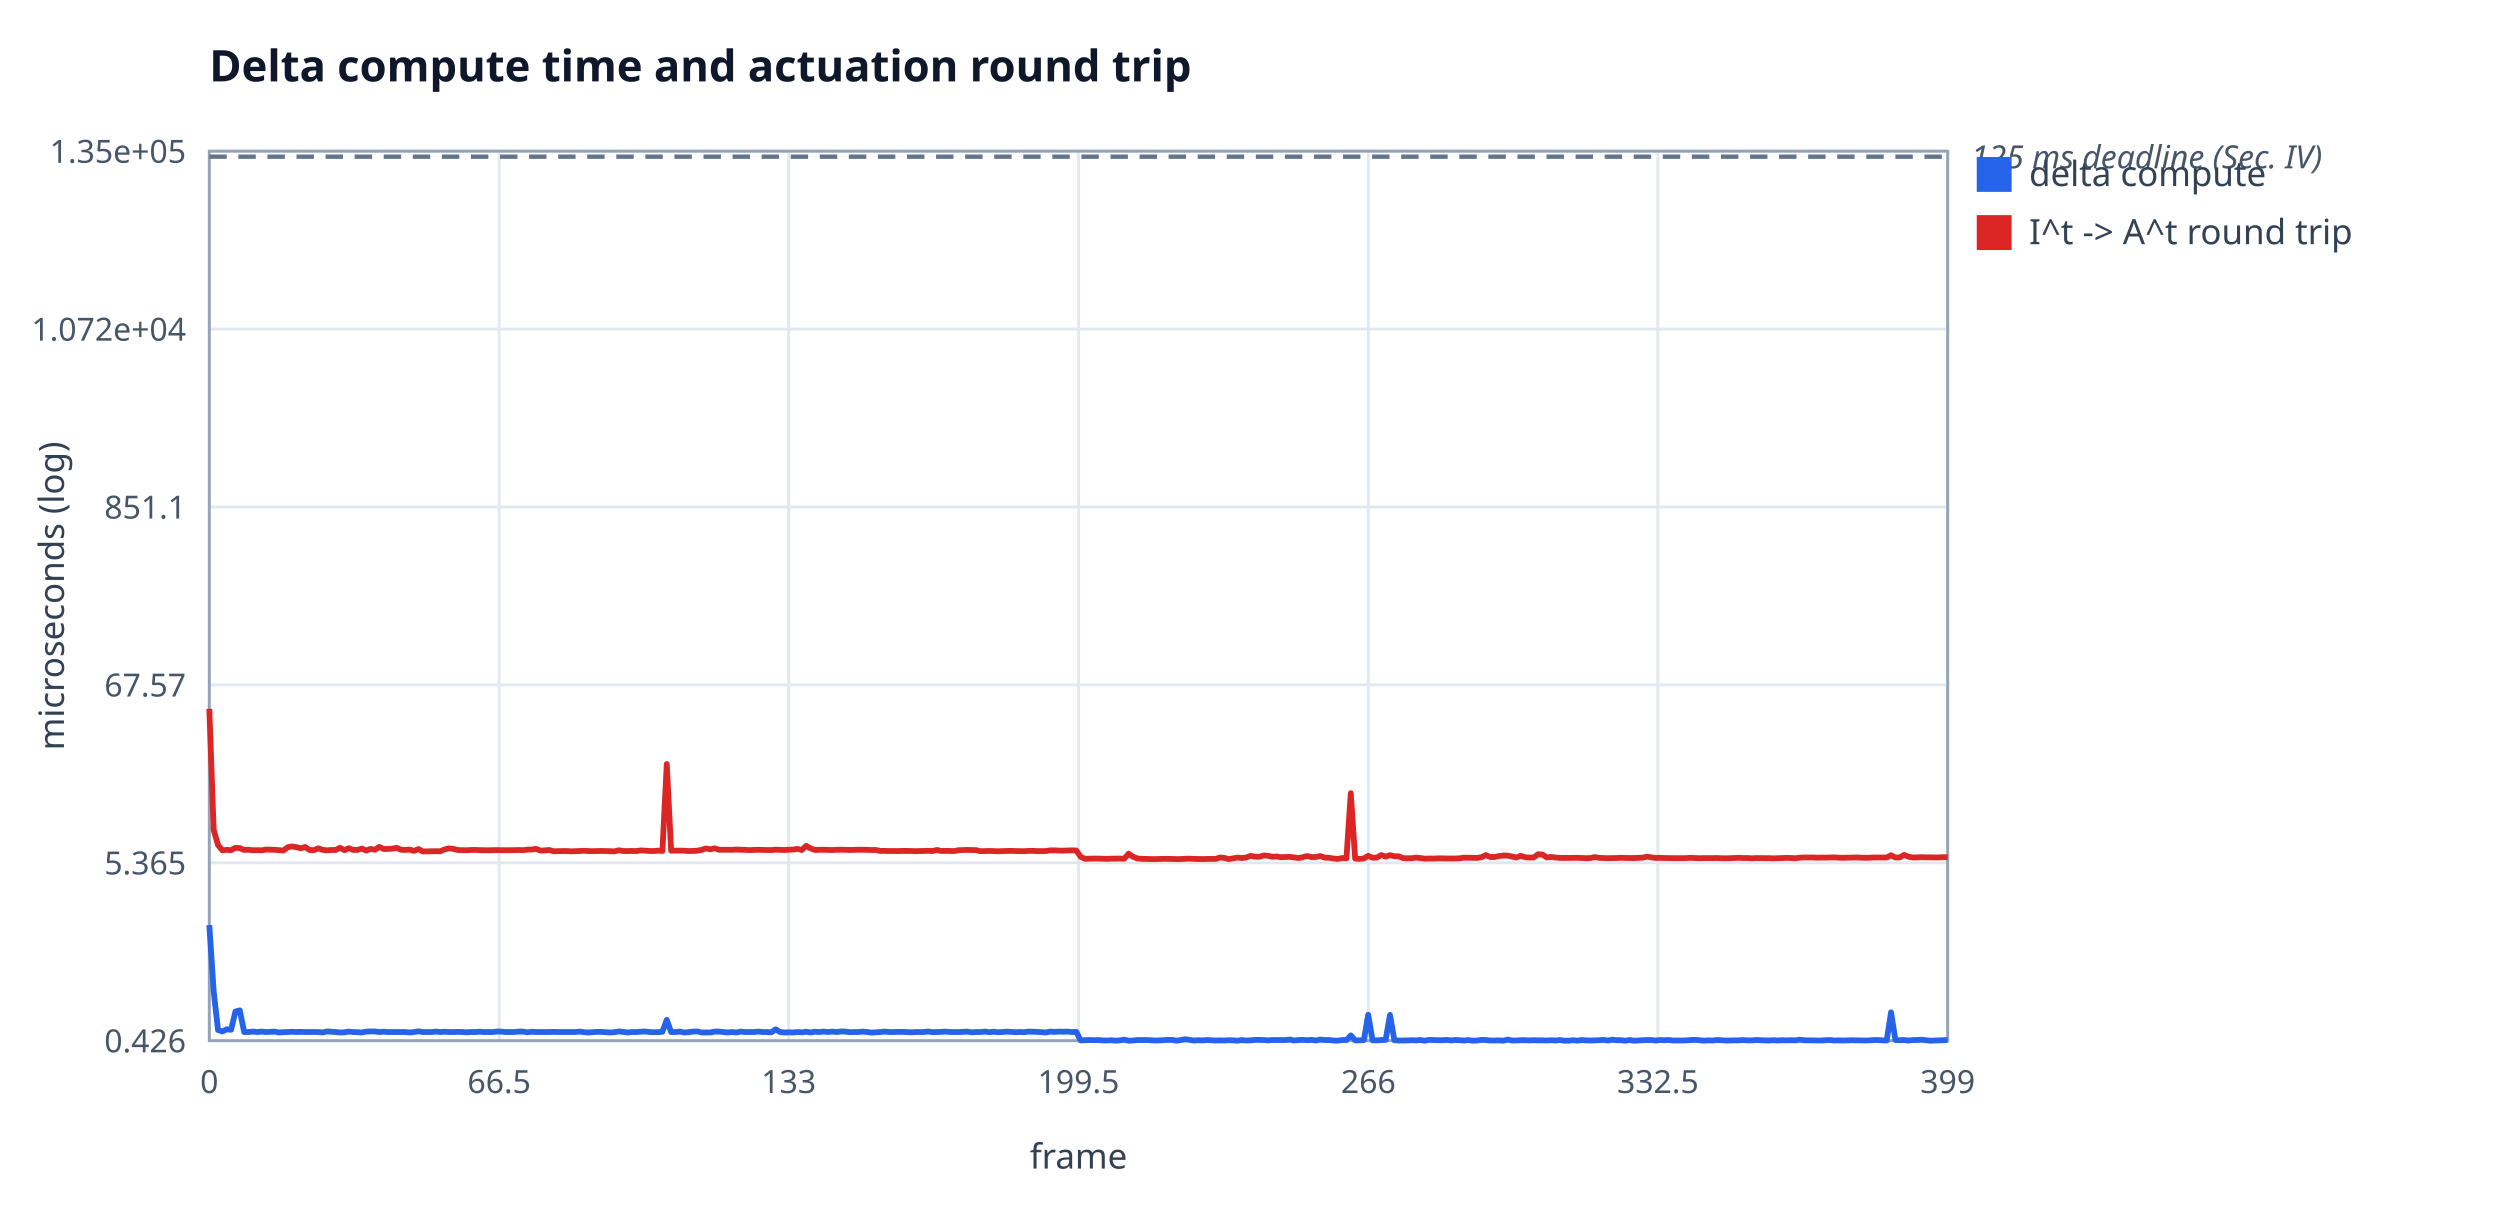
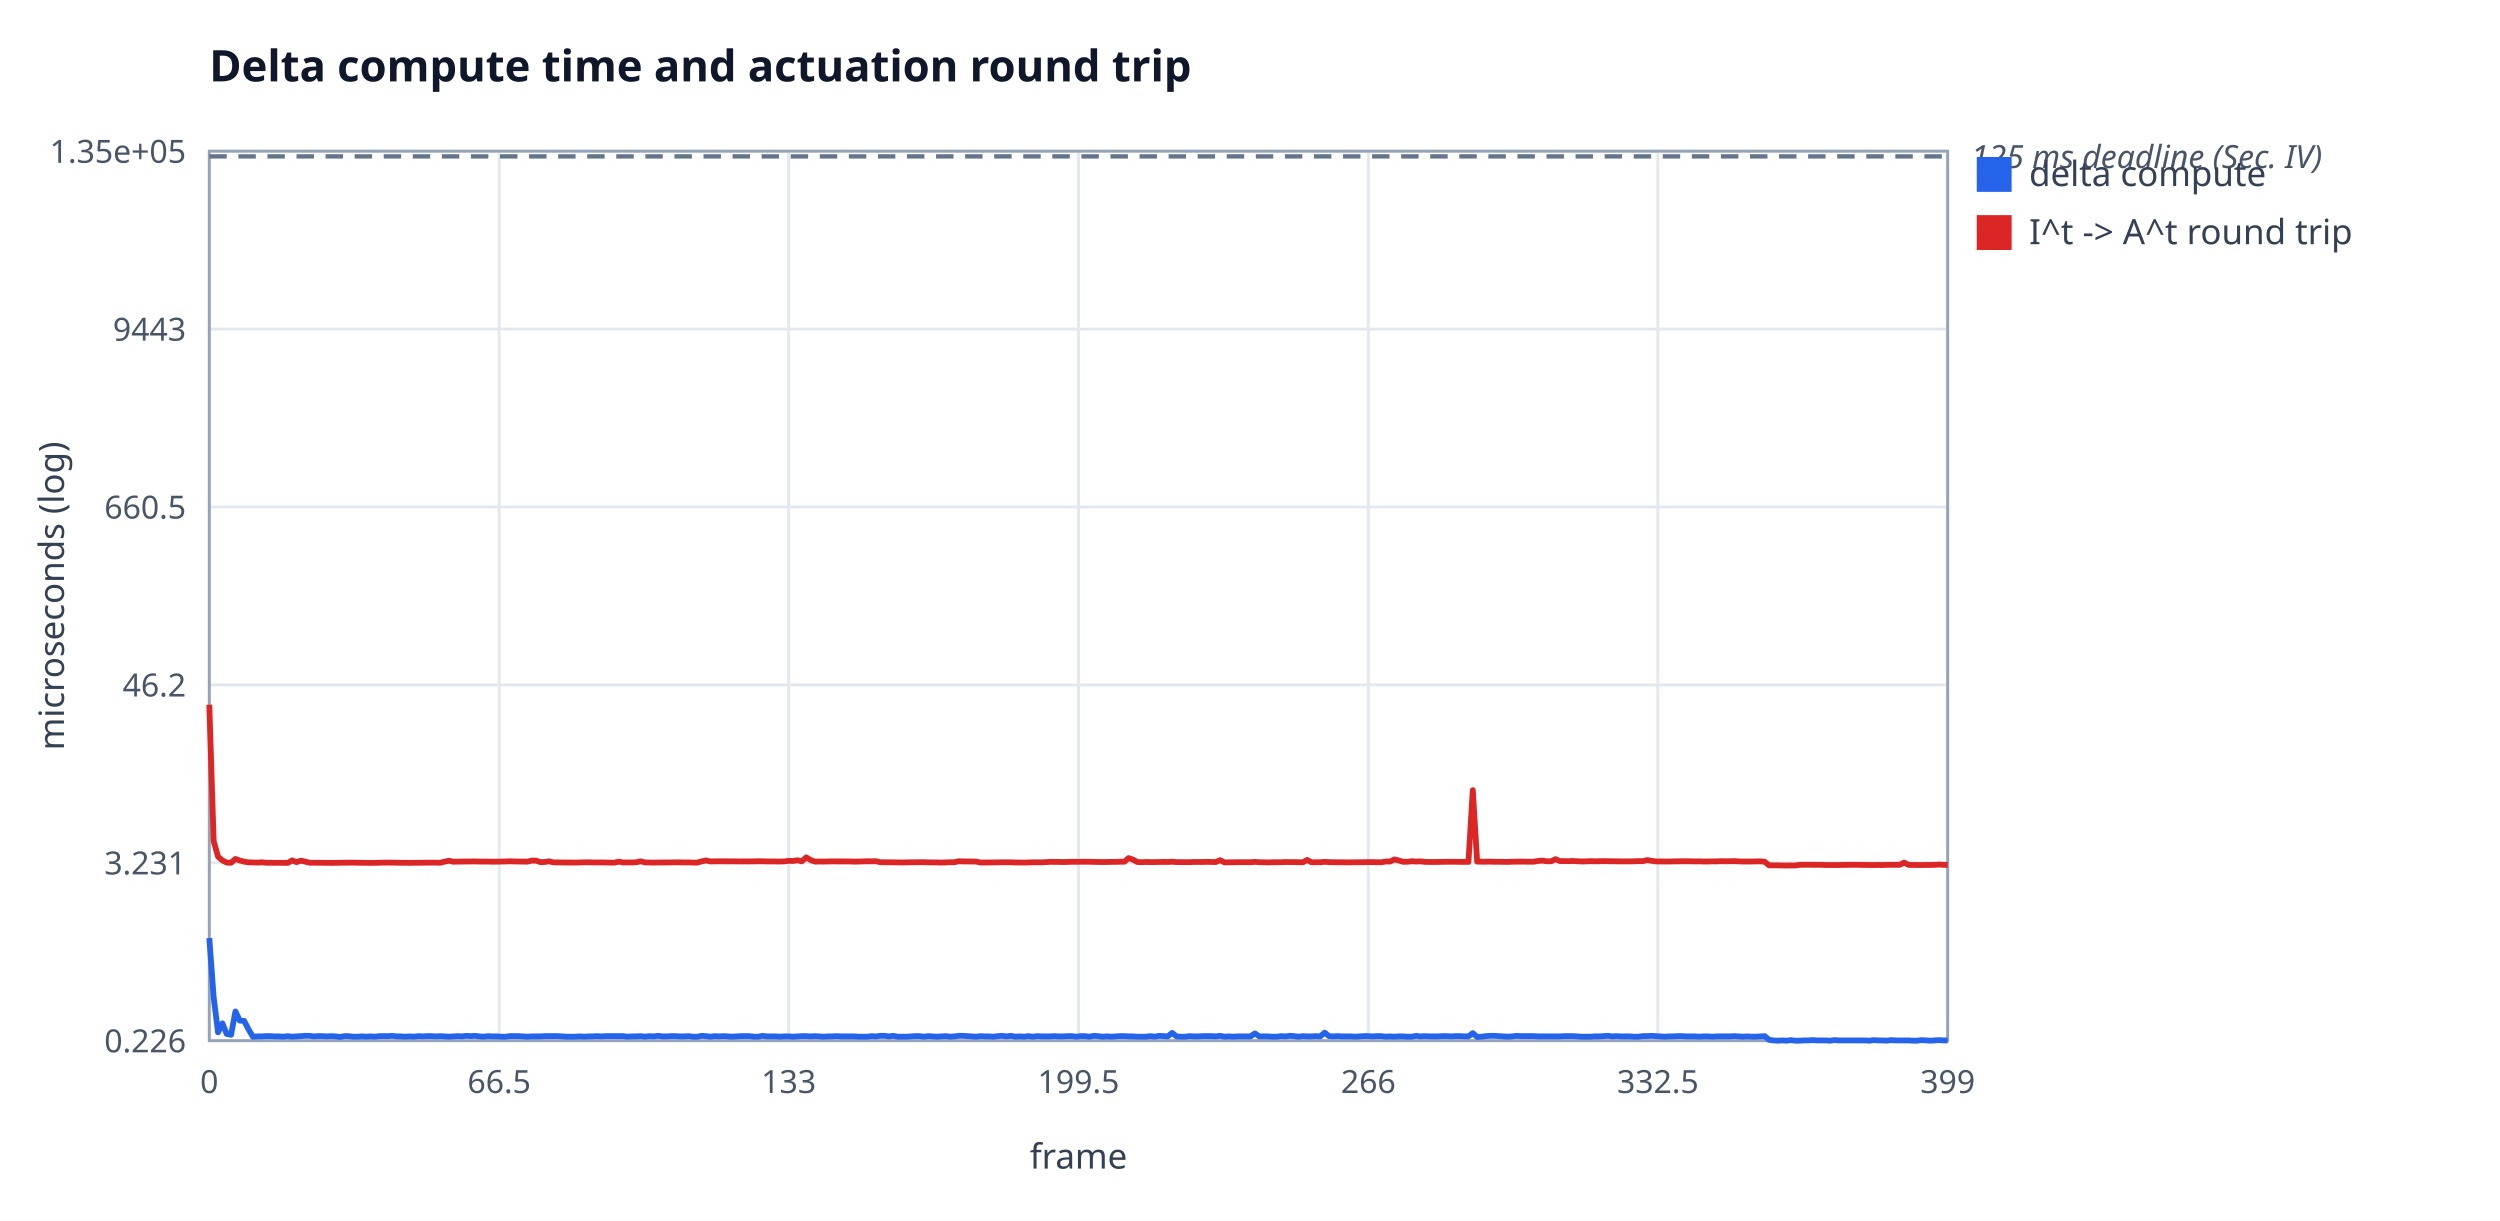
<svg xmlns="http://www.w3.org/2000/svg" viewBox="0 0 860 420" width="860" height="420" role="img" aria-label="Delta compute time and actuation round trip">
  <style>
  .bg{fill:#ffffff}
  .frame{stroke:#94a3b8;stroke-width:1;fill:none}
  .grid{stroke:#e2e8f0;stroke-width:1}
  .tick{fill:#475569;font:11px sans-serif}
  .axis{fill:#334155;font:12px sans-serif}
  .title{fill:#0f172a;font:bold 15px sans-serif}
  .rule{stroke:#64748b;stroke-width:1.5;stroke-dasharray:6 4}
  .rulelab{fill:#475569;font:italic 11px sans-serif}
  .legend{fill:#334155;font:12px sans-serif}
  @media (prefers-color-scheme: dark){
    .bg{fill:#0b1120}
    .frame{stroke:#475569}
    .grid{stroke:#1e293b}
    .tick{fill:#94a3b8}
    .axis{fill:#cbd5e1}
    .title{fill:#f1f5f9}
    .rule{stroke:#94a3b8}
    .rulelab{fill:#94a3b8}
    .legend{fill:#cbd5e1}
  }
</style>
  <rect class="bg" x="0" y="0" width="860" height="420" />
  <text class="title" x="72.0" y="28">Delta compute time and actuation round trip</text>
  <line class="grid" x1="72.0" y1="358.0" x2="670.0" y2="358.0" />
-   <text class="tick" x="64.0" y="362.0" text-anchor="end">0.426</text>
+   <text class="tick" x="64.0" y="362.0" text-anchor="end">0.226</text>
  <line class="grid" x1="72.0" y1="296.8" x2="670.0" y2="296.8" />
-   <text class="tick" x="64.0" y="300.8" text-anchor="end">5.365</text>
+   <text class="tick" x="64.0" y="300.8" text-anchor="end">3.231</text>
  <line class="grid" x1="72.0" y1="235.6" x2="670.0" y2="235.6" />
-   <text class="tick" x="64.0" y="239.6" text-anchor="end">67.57</text>
+   <text class="tick" x="64.0" y="239.6" text-anchor="end">46.2</text>
  <line class="grid" x1="72.0" y1="174.4" x2="670.0" y2="174.4" />
-   <text class="tick" x="64.0" y="178.4" text-anchor="end">851.1</text>
+   <text class="tick" x="64.0" y="178.4" text-anchor="end">660.5</text>
  <line class="grid" x1="72.0" y1="113.2" x2="670.0" y2="113.2" />
-   <text class="tick" x="64.0" y="117.2" text-anchor="end">1.072e+04</text>
+   <text class="tick" x="64.0" y="117.2" text-anchor="end">9443</text>
  <line class="grid" x1="72.0" y1="52.0" x2="670.0" y2="52.0" />
  <text class="tick" x="64.0" y="56.0" text-anchor="end">1.35e+05</text>
  <line class="grid" x1="72.0" y1="52.0" x2="72.0" y2="358.0" />
  <text class="tick" x="72.0" y="376.0" text-anchor="middle">0</text>
  <line class="grid" x1="171.7" y1="52.0" x2="171.7" y2="358.0" />
  <text class="tick" x="171.7" y="376.0" text-anchor="middle">66.5</text>
  <line class="grid" x1="271.3" y1="52.0" x2="271.3" y2="358.0" />
  <text class="tick" x="271.3" y="376.0" text-anchor="middle">133</text>
  <line class="grid" x1="371.0" y1="52.0" x2="371.0" y2="358.0" />
  <text class="tick" x="371.0" y="376.0" text-anchor="middle">199.5</text>
  <line class="grid" x1="470.7" y1="52.0" x2="470.7" y2="358.0" />
  <text class="tick" x="470.7" y="376.0" text-anchor="middle">266</text>
  <line class="grid" x1="570.3" y1="52.0" x2="570.3" y2="358.0" />
  <text class="tick" x="570.3" y="376.0" text-anchor="middle">332.5</text>
  <line class="grid" x1="670.0" y1="52.0" x2="670.0" y2="358.0" />
  <text class="tick" x="670.0" y="376.0" text-anchor="middle">399</text>
  <rect class="frame" x="72.0" y="52.0" width="598.0" height="306.0" />
  <text class="axis" x="371.0" y="402.0" text-anchor="middle">frame</text>
  <text class="axis" x="22.0" y="205.0" text-anchor="middle" transform="rotate(-90 22.0 205.0)">microseconds (log)</text>
-   <line class="rule" x1="72.0" y1="53.9" x2="670.0" y2="53.9" />
-   <text class="rulelab" x="678.0" y="57.9">125 ms deadline (Sec. IV)</text>
-   <polyline fill="none" stroke="#2563eb" stroke-width="2" stroke-linejoin="round" points="72.00,318.23 73.50,341.00 75.00,354.32 76.50,354.82 77.99,354.08 79.49,354.23 80.99,347.98 82.49,347.57 83.99,355.02 85.49,355.02 86.99,354.87 88.49,355.02 89.98,354.87 91.48,355.02 92.98,354.97 94.48,354.87 95.98,355.17 97.48,355.07 98.98,355.02 100.48,354.92 101.97,355.02 103.47,354.97 104.97,355.02 106.47,355.02 107.97,355.02 109.47,355.02 110.97,355.17 112.47,354.82 113.96,354.92 115.46,355.02 116.96,355.17 118.46,355.12 119.96,354.87 121.46,355.02 122.96,355.07 124.46,355.17 125.95,354.87 127.45,354.82 128.95,354.82 130.45,355.02 131.95,354.92 133.45,355.02 134.95,355.02 136.45,355.02 137.94,355.02 139.44,355.02 140.94,355.17 142.44,355.02 143.94,354.77 145.44,355.02 146.94,355.02 148.44,355.02 149.93,354.87 151.43,355.02 152.93,354.92 154.43,355.02 155.93,355.02 157.43,354.97 158.93,355.02 160.43,355.12 161.92,355.02 163.42,355.02 164.92,354.92 166.42,355.02 167.92,355.02 169.42,355.02 170.92,354.87 172.42,354.87 173.91,355.02 175.41,355.02 176.91,355.02 178.41,354.87 179.91,354.87 181.41,355.12 182.91,354.92 184.41,355.02 185.90,355.02 187.40,355.02 188.90,355.02 190.40,354.97 191.90,355.02 193.40,355.02 194.90,355.02 196.40,355.02 197.89,355.02 199.39,354.87 200.89,355.07 202.39,355.17 203.89,355.07 205.39,354.97 206.89,354.97 208.39,355.07 209.88,355.17 211.38,355.07 212.88,354.82 214.38,354.97 215.88,355.17 217.38,355.02 218.88,355.02 220.38,354.92 221.87,354.82 223.37,355.02 224.87,355.07 226.37,355.07 227.87,354.92 229.37,350.84 230.87,355.02 232.37,355.02 233.86,354.87 235.36,355.17 236.86,355.07 238.36,354.87 239.86,354.82 241.36,355.17 242.86,355.17 244.36,355.17 245.85,354.87 247.35,354.87 248.85,355.02 250.35,355.17 251.85,355.02 253.35,355.17 254.85,354.87 256.35,355.02 257.84,355.02 259.34,355.02 260.84,354.87 262.34,355.02 263.84,355.02 265.34,355.12 266.84,354.08 268.34,355.02 269.83,355.17 271.33,355.12 272.83,355.17 274.33,355.02 275.83,355.12 277.33,354.92 278.83,355.17 280.33,354.92 281.82,355.02 283.32,354.87 284.82,355.02 286.32,354.87 287.82,355.02 289.32,354.82 290.82,354.87 292.32,355.07 293.81,355.02 295.31,355.02 296.81,354.87 298.31,355.02 299.81,355.22 301.31,355.12 302.81,355.02 304.31,354.87 305.80,355.02 307.30,355.02 308.80,354.97 310.30,354.97 311.80,355.02 313.30,355.12 314.80,355.02 316.30,355.02 317.79,355.02 319.29,354.82 320.79,355.07 322.29,355.02 323.79,354.97 325.29,354.87 326.79,355.02 328.29,355.02 329.78,355.02 331.28,354.97 332.78,354.87 334.28,355.12 335.78,355.02 337.28,355.02 338.78,354.87 340.28,355.07 341.77,354.92 343.27,355.07 344.77,355.02 346.27,354.87 347.77,354.97 349.27,355.07 350.77,355.02 352.27,355.07 353.76,354.87 355.26,354.92 356.76,354.97 358.26,355.07 359.76,355.17 361.26,354.87 362.76,354.97 364.26,354.87 365.75,354.92 367.25,354.87 368.75,355.02 370.25,354.97 371.75,357.89 373.25,357.83 374.75,357.77 376.25,357.83 377.74,357.77 379.24,357.89 380.74,357.94 382.24,357.83 383.74,358.00 385.24,357.89 386.74,357.66 388.24,358.00 389.73,357.94 391.23,357.77 392.73,357.77 394.23,357.77 395.73,357.83 397.23,357.94 398.73,357.89 400.23,357.83 401.72,357.72 403.22,357.72 404.72,358.00 406.22,357.77 407.72,357.49 409.22,357.72 410.72,357.94 412.22,357.83 413.71,357.89 415.21,357.77 416.71,357.83 418.21,357.94 419.71,357.89 421.21,357.94 422.71,357.83 424.21,357.89 425.70,358.00 427.20,357.77 428.70,357.94 430.20,357.89 431.70,357.72 433.20,357.72 434.70,357.77 436.20,357.89 437.69,357.77 439.19,357.77 440.69,357.77 442.19,357.77 443.69,357.61 445.19,357.94 446.69,357.77 448.19,357.72 449.68,357.83 451.18,357.72 452.68,357.94 454.18,357.61 455.68,357.77 457.18,357.77 458.68,357.94 460.18,358.00 461.67,357.77 463.17,357.77 464.67,356.20 466.17,357.89 467.67,357.89 469.17,357.77 470.67,349.09 472.17,357.89 473.66,357.89 475.16,357.77 476.66,357.72 478.16,349.13 479.66,357.83 481.16,357.94 482.66,357.94 484.16,357.89 485.65,357.83 487.15,357.89 488.65,357.77 490.15,358.00 491.65,357.72 493.15,357.77 494.65,357.83 496.15,357.83 497.64,357.72 499.14,357.89 500.64,357.77 502.14,357.83 503.64,357.94 505.14,357.77 506.64,358.00 508.14,357.94 509.63,357.72 511.13,357.77 512.63,357.94 514.13,357.94 515.63,357.89 517.13,358.00 518.63,357.61 520.13,357.94 521.62,357.94 523.12,357.83 524.62,357.83 526.12,357.89 527.62,357.83 529.12,357.89 530.62,357.89 532.12,357.94 533.61,357.83 535.11,357.94 536.61,357.77 538.11,358.00 539.61,358.00 541.11,357.83 542.61,358.00 544.11,357.77 545.60,357.89 547.10,357.94 548.60,357.89 550.10,357.83 551.60,357.72 553.10,357.94 554.60,357.66 556.10,357.83 557.59,357.83 559.09,358.00 560.59,357.77 562.09,358.00 563.59,357.94 565.09,357.83 566.59,357.77 568.09,357.77 569.58,357.94 571.08,357.77 572.58,357.83 574.08,357.77 575.58,357.94 577.08,357.94 578.58,357.94 580.08,357.89 581.57,357.77 583.07,357.72 584.57,357.83 586.07,358.00 587.57,357.89 589.07,357.94 590.57,357.77 592.07,357.83 593.56,357.94 595.06,357.94 596.56,357.89 598.06,357.89 599.56,357.77 601.06,357.89 602.56,357.89 604.06,357.77 605.55,357.83 607.05,357.89 608.55,357.94 610.05,357.83 611.55,357.94 613.05,357.83 614.55,357.89 616.05,357.83 617.54,357.89 619.04,357.66 620.54,357.83 622.04,357.89 623.54,357.89 625.04,357.94 626.54,357.94 628.04,357.83 629.53,357.77 631.03,357.94 632.53,357.89 634.03,357.94 635.53,357.89 637.03,357.83 638.53,357.89 640.03,357.89 641.52,357.94 643.02,357.89 644.52,357.77 646.02,357.77 647.52,357.89 649.02,357.94 650.52,348.24 652.02,357.77 653.51,357.83 655.01,357.77 656.51,357.94 658.01,357.77 659.51,357.77 661.01,357.66 662.51,357.83 664.01,358.00 665.50,357.94 667.00,357.89 668.50,357.83 670.00,357.77 " />
-   <polyline fill="none" stroke="#dc2626" stroke-width="2" stroke-linejoin="round" points="72.00,243.84 73.50,285.46 75.00,290.69 76.50,292.50 77.99,292.34 79.49,292.46 80.99,291.65 82.49,291.75 83.99,292.38 85.49,292.31 86.99,292.48 88.49,292.45 89.98,292.51 91.48,292.25 92.98,292.28 94.48,292.34 95.98,292.45 97.48,292.57 98.98,291.45 100.48,291.17 101.97,291.43 103.47,291.81 104.97,291.37 106.47,292.39 107.97,292.47 109.47,291.82 110.97,292.34 112.47,292.53 113.96,292.38 115.46,292.40 116.96,291.63 118.46,292.47 119.96,291.79 121.46,292.36 122.96,292.38 124.46,291.90 125.95,292.60 127.45,292.01 128.95,292.33 130.45,291.35 131.95,292.05 133.45,292.04 134.95,291.93 136.45,291.65 137.94,292.30 139.44,292.39 140.94,292.26 142.44,292.70 143.94,292.07 145.44,292.88 146.94,292.89 148.44,292.82 149.93,292.81 151.43,292.83 152.93,292.22 154.43,291.84 155.93,292.02 157.43,292.40 158.93,292.46 160.43,292.49 161.92,292.40 163.42,292.38 164.92,292.44 166.42,292.47 167.92,292.50 169.42,292.45 170.92,292.43 172.42,292.46 173.91,292.49 175.41,292.46 176.91,292.45 178.41,292.41 179.91,292.46 181.41,292.27 182.91,292.22 184.41,292.01 185.90,292.61 187.40,292.53 188.90,292.38 190.40,292.84 191.90,292.80 193.40,292.77 194.90,292.76 196.40,292.86 197.89,292.81 199.39,292.75 200.89,292.66 202.39,292.76 203.89,292.81 205.39,292.76 206.89,292.73 208.39,292.76 209.88,292.81 211.38,292.87 212.88,292.48 214.38,292.76 215.88,292.77 217.38,292.73 218.88,292.77 220.38,292.54 221.87,292.62 223.37,292.74 224.87,292.76 226.37,292.62 227.87,292.74 229.37,262.81 230.87,292.65 232.37,292.62 233.86,292.61 235.36,292.65 236.86,292.77 238.36,292.72 239.86,292.65 241.36,292.34 242.86,291.86 244.36,292.17 245.85,291.81 247.35,292.34 248.85,292.31 250.35,292.32 251.85,292.34 253.35,292.25 254.85,292.30 256.35,292.35 257.84,292.44 259.34,292.37 260.84,292.33 262.34,292.37 263.84,292.41 265.34,292.42 266.84,292.29 268.34,292.35 269.83,292.40 271.33,292.30 272.83,292.27 274.33,292.01 275.83,292.41 277.33,290.98 278.83,291.85 280.33,292.40 281.82,292.32 283.32,292.31 284.82,292.37 286.32,292.41 287.82,292.33 289.32,292.30 290.82,292.33 292.32,292.39 293.81,292.36 295.31,292.31 296.81,292.31 298.31,292.34 299.81,292.41 301.31,292.39 302.81,292.73 304.31,292.71 305.80,292.76 307.30,292.76 308.80,292.77 310.30,292.72 311.80,292.72 313.30,292.74 314.80,292.80 316.30,292.76 317.79,292.73 319.29,292.68 320.79,292.75 322.29,292.39 323.79,292.74 325.29,292.70 326.79,292.73 328.29,292.77 329.78,292.46 331.28,292.42 332.78,292.37 334.28,292.42 335.78,292.45 337.28,292.81 338.78,292.77 340.28,292.73 341.77,292.76 343.27,292.84 344.77,292.78 346.27,292.74 347.77,292.70 349.27,292.76 350.77,292.79 352.27,292.80 353.76,292.72 355.26,292.68 356.76,292.79 358.26,292.79 359.76,292.76 361.26,292.52 362.76,292.52 364.26,292.60 365.75,292.63 367.25,292.57 368.75,292.52 370.25,292.57 371.75,294.75 373.25,295.43 374.75,295.38 376.25,295.35 377.74,295.34 379.24,295.40 380.74,295.47 382.24,295.37 383.74,295.38 385.24,295.34 386.74,295.40 388.24,293.67 389.73,294.71 391.23,295.30 392.73,295.44 394.23,295.47 395.73,295.52 397.23,295.53 398.73,295.49 400.23,295.44 401.72,295.45 403.22,295.48 404.72,295.53 406.22,295.51 407.72,295.43 409.22,295.38 410.72,295.45 412.22,295.50 413.71,295.52 415.21,295.48 416.71,295.45 418.21,295.47 419.71,294.96 421.21,295.14 422.71,295.53 424.21,295.26 425.70,295.01 427.20,295.16 428.70,294.99 430.20,294.41 431.70,294.70 433.20,294.74 434.70,294.29 436.20,294.38 437.69,294.74 439.19,294.64 440.69,294.87 442.19,294.81 443.69,294.76 445.19,294.97 446.69,295.17 448.19,294.86 449.68,294.46 451.18,294.84 452.68,294.81 454.18,294.48 455.68,295.02 457.18,295.09 458.68,295.32 460.18,295.49 461.67,295.17 463.17,295.27 464.67,272.87 466.17,295.34 467.67,295.47 469.17,295.31 470.67,294.42 472.17,295.07 473.66,295.01 475.16,294.14 476.66,294.68 478.16,294.18 479.66,294.54 481.16,294.58 482.66,295.19 484.16,295.24 485.65,295.22 487.15,295.01 488.65,295.17 490.15,295.39 491.65,295.33 493.15,295.35 494.65,295.28 496.15,295.28 497.64,295.32 499.14,295.34 500.64,295.32 502.14,295.25 503.64,295.04 505.14,295.06 506.64,295.09 508.14,295.12 509.63,294.89 511.13,294.15 512.63,294.81 514.13,294.81 515.63,294.49 517.13,294.30 518.63,294.34 520.13,294.65 521.62,294.98 523.12,294.40 524.62,294.89 526.12,295.01 527.62,294.96 529.12,293.84 530.62,293.98 532.12,294.96 533.61,294.79 535.11,295.01 536.61,295.11 538.11,295.13 539.61,295.11 541.11,295.11 542.61,295.08 544.11,295.15 545.60,295.21 547.10,295.17 548.60,294.83 550.10,295.11 551.60,295.17 553.10,295.22 554.60,295.18 556.10,295.16 557.59,295.08 559.09,295.14 560.59,295.15 562.09,295.17 563.59,295.10 565.09,295.04 566.59,294.67 568.09,294.96 569.58,295.15 571.08,295.08 572.58,295.16 574.08,295.18 575.58,295.20 577.08,295.21 578.58,295.22 580.08,295.18 581.57,295.09 583.07,295.17 584.57,295.22 586.07,295.19 587.57,295.19 589.07,295.18 590.57,295.17 592.07,295.22 593.56,295.25 595.06,295.22 596.56,295.16 598.06,295.08 599.56,295.17 601.06,295.15 602.56,295.26 604.06,295.17 605.55,295.19 607.05,295.20 608.55,295.21 610.05,295.27 611.55,295.22 613.05,295.17 614.55,295.11 616.05,295.15 617.54,295.25 619.04,295.05 620.54,294.97 622.04,294.99 623.54,294.98 625.04,295.04 626.54,295.01 628.04,295.03 629.53,294.98 631.03,294.96 632.53,295.04 634.03,295.10 635.53,295.04 637.03,295.01 638.53,294.98 640.03,295.03 641.52,295.09 643.02,295.07 644.52,294.98 646.02,294.98 647.52,294.98 649.02,294.99 650.52,294.20 652.02,294.99 653.51,294.94 655.01,294.09 656.51,294.71 658.01,294.97 659.51,294.94 661.01,294.87 662.51,294.93 664.01,294.92 665.50,294.96 667.00,294.95 668.50,294.88 670.00,294.90 " />
+   <line class="rule" x1="72.0" y1="53.8" x2="670.0" y2="53.8" />
+   <text class="rulelab" x="678.0" y="57.8">125 ms deadline (Sec. IV)</text>
+   <polyline fill="none" stroke="#2563eb" stroke-width="2" stroke-linejoin="round" points="72.00,322.70 73.50,343.04 75.00,355.13 76.50,352.03 77.99,355.68 79.49,355.96 80.99,347.94 82.49,351.10 83.99,351.18 85.49,354.08 86.99,356.62 88.49,356.52 89.98,356.52 91.48,356.43 92.98,356.43 94.48,356.52 95.98,356.52 97.48,356.62 98.98,356.43 100.48,356.62 101.97,356.52 103.47,356.43 104.97,356.33 106.47,356.33 107.97,356.52 109.47,356.43 110.97,356.43 112.47,356.52 113.96,356.43 115.46,356.52 116.96,356.71 118.46,356.43 119.96,356.43 121.46,356.62 122.96,356.62 124.46,356.52 125.95,356.62 127.45,356.52 128.95,356.62 130.45,356.43 131.95,356.43 133.45,356.43 134.95,356.33 136.45,356.52 137.94,356.52 139.44,356.62 140.94,356.52 142.44,356.62 143.94,356.43 145.44,356.52 146.94,356.43 148.44,356.43 149.93,356.52 151.43,356.43 152.93,356.52 154.43,356.62 155.93,356.52 157.43,356.43 158.93,356.52 160.43,356.33 161.92,356.43 163.42,356.33 164.92,356.52 166.42,356.62 167.92,356.43 169.42,356.52 170.92,356.52 172.42,356.62 173.91,356.62 175.41,356.43 176.91,356.43 178.41,356.43 179.91,356.52 181.41,356.62 182.91,356.52 184.41,356.52 185.90,356.52 187.40,356.43 188.90,356.43 190.40,356.43 191.90,356.43 193.40,356.52 194.90,356.62 196.40,356.62 197.89,356.62 199.39,356.52 200.89,356.62 202.39,356.52 203.89,356.52 205.39,356.43 206.89,356.52 208.39,356.43 209.88,356.43 211.38,356.43 212.88,356.43 214.38,356.43 215.88,356.62 217.38,356.52 218.88,356.52 220.38,356.43 221.87,356.62 223.37,356.43 224.87,356.52 226.37,356.33 227.87,356.52 229.37,356.52 230.87,356.43 232.37,356.43 233.86,356.52 235.36,356.52 236.86,356.43 238.36,356.62 239.86,356.62 241.36,356.33 242.86,356.43 244.36,356.62 245.85,356.43 247.35,356.52 248.85,356.43 250.35,356.52 251.85,356.62 253.35,356.52 254.85,356.43 256.35,356.43 257.84,356.43 259.34,356.62 260.84,356.62 262.34,356.33 263.84,356.52 265.34,356.52 266.84,356.52 268.34,356.62 269.83,356.52 271.33,356.52 272.83,356.62 274.33,356.52 275.83,356.43 277.33,356.43 278.83,356.52 280.33,356.43 281.82,356.52 283.32,356.62 284.82,356.52 286.32,356.52 287.82,356.43 289.32,356.52 290.82,356.52 292.32,356.52 293.81,356.52 295.31,356.62 296.81,356.62 298.31,356.62 299.81,356.43 301.31,356.52 302.81,356.33 304.31,356.33 305.80,356.52 307.30,356.33 308.80,356.62 310.30,356.62 311.80,356.62 313.30,356.52 314.80,356.43 316.30,356.43 317.79,356.62 319.29,356.43 320.79,356.52 322.29,356.62 323.79,356.52 325.29,356.43 326.79,356.62 328.29,356.52 329.78,356.33 331.28,356.33 332.78,356.43 334.28,356.52 335.78,356.62 337.28,356.43 338.78,356.52 340.28,356.52 341.77,356.62 343.27,356.43 344.77,356.33 346.27,356.52 347.77,356.33 349.27,356.62 350.77,356.52 352.27,356.62 353.76,356.43 355.26,356.62 356.76,356.43 358.26,356.52 359.76,356.52 361.26,356.52 362.76,356.43 364.26,356.52 365.75,356.52 367.25,356.43 368.75,356.43 370.25,356.62 371.75,356.43 373.25,356.43 374.75,356.62 376.25,356.33 377.74,356.43 379.24,356.62 380.74,356.52 382.24,356.62 383.74,356.52 385.24,356.43 386.74,356.43 388.24,356.52 389.73,356.52 391.23,356.62 392.73,356.62 394.23,356.62 395.73,356.43 397.23,356.62 398.73,356.33 400.23,356.43 401.72,356.52 403.22,355.31 404.72,356.52 406.22,356.62 407.72,356.62 409.22,356.43 410.72,356.52 412.22,356.52 413.71,356.43 415.21,356.43 416.71,356.43 418.21,356.52 419.71,356.33 421.21,356.62 422.71,356.52 424.21,356.62 425.70,356.52 427.20,356.52 428.70,356.52 430.20,356.52 431.70,355.49 433.20,356.52 434.70,356.52 436.20,356.52 437.69,356.62 439.19,356.62 440.69,356.43 442.19,356.52 443.69,356.33 445.19,356.43 446.69,356.62 448.19,356.43 449.68,356.52 451.18,356.52 452.68,356.43 454.18,356.52 455.68,355.22 457.18,356.43 458.68,356.52 460.18,356.43 461.67,356.52 463.17,356.52 464.67,356.52 466.17,356.62 467.67,356.52 469.17,356.43 470.67,356.43 472.17,356.52 473.66,356.43 475.16,356.43 476.66,356.62 478.16,356.52 479.66,356.62 481.16,356.52 482.66,356.52 484.16,356.62 485.65,356.62 487.15,356.33 488.65,356.52 490.15,356.43 491.65,356.52 493.15,356.52 494.65,356.52 496.15,356.43 497.64,356.43 499.14,356.52 500.64,356.43 502.14,356.43 503.64,356.52 505.14,356.52 506.64,355.40 508.14,356.71 509.63,356.62 511.13,356.43 512.63,356.33 514.13,356.33 515.63,356.43 517.13,356.52 518.63,356.62 520.13,356.52 521.62,356.33 523.12,356.43 524.62,356.43 526.12,356.43 527.62,356.43 529.12,356.52 530.62,356.52 532.12,356.52 533.61,356.52 535.11,356.52 536.61,356.52 538.11,356.43 539.61,356.43 541.11,356.43 542.61,356.52 544.11,356.62 545.60,356.62 547.10,356.62 548.60,356.52 550.10,356.52 551.60,356.43 553.10,356.33 554.60,356.52 556.10,356.43 557.59,356.52 559.09,356.52 560.59,356.52 562.09,356.62 563.59,356.62 565.09,356.43 566.59,356.43 568.09,356.33 569.58,356.43 571.08,356.52 572.58,356.62 574.08,356.52 575.58,356.52 577.08,356.43 578.58,356.43 580.08,356.52 581.57,356.52 583.07,356.52 584.57,356.62 586.07,356.52 587.57,356.52 589.07,356.62 590.57,356.52 592.07,356.52 593.56,356.52 595.06,356.52 596.56,356.43 598.06,356.52 599.56,356.62 601.06,356.52 602.56,356.62 604.06,356.62 605.55,356.52 607.05,356.43 608.55,357.70 610.05,357.90 611.55,358.00 613.05,357.90 614.55,358.00 616.05,357.80 617.54,358.00 619.04,358.00 620.54,357.90 622.04,357.90 623.54,357.80 625.04,357.90 626.54,357.90 628.04,357.90 629.53,358.00 631.03,357.80 632.53,357.90 634.03,357.90 635.53,357.90 637.03,357.90 638.53,357.90 640.03,357.90 641.52,357.90 643.02,358.00 644.52,357.80 646.02,357.90 647.52,357.90 649.02,358.00 650.52,357.80 652.02,357.90 653.51,357.90 655.01,357.90 656.51,357.90 658.01,358.00 659.51,358.00 661.01,357.80 662.51,357.90 664.01,358.00 665.50,357.90 667.00,357.80 668.50,357.90 670.00,357.90 " />
+   <polyline fill="none" stroke="#dc2626" stroke-width="2" stroke-linejoin="round" points="72.00,242.42 73.50,289.34 75.00,294.67 76.50,295.98 77.99,296.73 79.49,296.79 80.99,295.47 82.49,296.02 83.99,296.41 85.49,296.65 86.99,296.68 88.49,296.74 89.98,296.62 91.48,296.78 92.98,296.79 94.48,296.81 95.98,296.79 97.48,296.82 98.98,296.84 100.48,295.98 101.97,296.57 103.47,296.07 104.97,296.38 106.47,296.78 107.97,296.77 109.47,296.80 110.97,296.80 112.47,296.81 113.96,296.83 115.46,296.81 116.96,296.78 118.46,296.77 119.96,296.74 121.46,296.75 122.96,296.78 124.46,296.79 125.95,296.82 127.45,296.83 128.95,296.82 130.45,296.78 131.95,296.74 133.45,296.73 134.95,296.74 136.45,296.77 137.94,296.79 139.44,296.79 140.94,296.83 142.44,296.79 143.94,296.80 145.44,296.77 146.94,296.75 148.44,296.74 149.93,296.75 151.43,296.79 152.93,296.41 154.43,296.09 155.93,296.43 157.43,296.39 158.93,296.37 160.43,296.36 161.92,296.34 163.42,296.32 164.92,296.37 166.42,296.39 167.92,296.38 169.42,296.42 170.92,296.41 172.42,296.38 173.91,296.34 175.41,296.28 176.91,296.33 178.41,296.36 179.91,296.38 181.41,296.41 182.91,296.04 184.41,296.06 185.90,296.57 187.40,296.52 188.90,296.29 190.40,296.66 191.90,296.67 193.40,296.69 194.90,296.71 196.40,296.71 197.89,296.73 199.39,296.69 200.89,296.63 202.39,296.62 203.89,296.67 205.39,296.67 206.89,296.68 208.39,296.70 209.88,296.74 211.38,296.74 212.88,296.41 214.38,296.70 215.88,296.67 217.38,296.69 218.88,296.63 220.38,296.27 221.87,296.68 223.37,296.70 224.87,296.74 226.37,296.70 227.87,296.69 229.37,296.69 230.87,296.67 232.37,296.65 233.86,296.64 235.36,296.69 236.86,296.67 238.36,296.73 239.86,296.74 241.36,296.31 242.86,296.00 244.36,296.33 245.85,296.30 247.35,296.29 248.85,296.28 250.35,296.31 251.85,296.29 253.35,296.31 254.85,296.34 256.35,296.31 257.84,296.33 259.34,296.30 260.84,296.27 262.34,296.28 263.84,296.33 265.34,296.33 266.84,296.34 268.34,296.36 269.83,296.31 271.33,296.13 272.83,296.17 274.33,295.93 275.83,296.29 277.33,294.94 278.83,295.83 280.33,296.40 281.82,296.36 283.32,296.37 284.82,296.34 286.32,296.31 287.82,296.32 289.32,296.32 290.82,296.32 292.32,296.34 293.81,296.40 295.31,296.38 296.81,296.33 298.31,296.27 299.81,296.29 301.31,296.25 302.81,296.60 304.31,296.62 305.80,296.64 307.30,296.64 308.80,296.67 310.30,296.69 311.80,296.67 313.30,296.63 314.80,296.62 316.30,296.60 317.79,296.59 319.29,296.65 320.79,296.67 322.29,296.68 323.79,296.72 325.29,296.67 326.79,296.61 328.29,296.62 329.78,296.26 331.28,296.32 332.78,296.34 334.28,296.35 335.78,296.38 337.28,296.72 338.78,296.69 340.28,296.69 341.77,296.67 343.27,296.66 344.77,296.62 346.27,296.64 347.77,296.64 349.27,296.69 350.77,296.71 352.27,296.72 353.76,296.69 355.26,296.64 356.76,296.64 358.26,296.64 359.76,296.58 361.26,296.47 362.76,296.49 364.26,296.50 365.75,296.54 367.25,296.50 368.75,296.45 370.25,296.48 371.75,296.45 373.25,296.43 374.75,296.45 376.25,296.49 377.74,296.52 379.24,296.54 380.74,296.53 382.24,296.49 383.74,296.49 385.24,296.43 386.74,296.43 388.24,295.18 389.73,295.71 391.23,296.54 392.73,296.60 394.23,296.52 395.73,296.57 397.23,296.56 398.73,296.52 400.23,296.50 401.72,296.52 403.22,296.43 404.72,296.57 406.22,296.57 407.72,296.58 409.22,296.58 410.72,296.52 412.22,296.52 413.71,296.53 415.21,296.48 416.71,296.52 418.21,296.54 419.71,295.89 421.21,296.66 422.71,296.64 424.21,296.62 425.70,296.60 427.20,296.58 428.70,296.58 430.20,296.61 431.70,296.49 433.20,296.61 434.70,296.62 436.20,296.67 437.69,296.62 439.19,296.62 440.69,296.61 442.19,296.53 443.69,296.57 445.19,296.57 446.69,296.60 448.19,296.63 449.68,295.81 451.18,296.64 452.68,296.60 454.18,296.60 455.68,296.47 457.18,296.56 458.68,296.60 460.18,296.63 461.67,296.62 463.17,296.65 464.67,296.64 466.17,296.63 467.67,296.60 469.17,296.60 470.67,296.57 472.17,296.56 473.66,296.61 475.16,296.62 476.66,296.36 478.16,296.37 479.66,295.64 481.16,295.99 482.66,296.45 484.16,296.44 485.65,296.25 487.15,296.37 488.65,296.30 490.15,296.48 491.65,296.52 493.15,296.52 494.65,296.51 496.15,296.47 497.64,296.45 499.14,296.45 500.64,296.45 502.14,296.48 503.64,296.49 505.14,296.50 506.64,271.82 508.14,296.38 509.63,296.41 511.13,296.42 512.63,296.39 514.13,296.46 515.63,296.44 517.13,296.48 518.63,296.50 520.13,296.43 521.62,296.41 523.12,296.39 524.62,296.41 526.12,296.43 527.62,296.43 529.12,296.15 530.62,296.04 532.12,296.29 533.61,296.27 535.11,295.55 536.61,296.21 538.11,296.22 539.61,296.24 541.11,296.18 542.61,296.26 544.11,296.34 545.60,296.30 547.10,296.23 548.60,296.29 550.10,296.25 551.60,296.22 553.10,296.25 554.60,296.27 556.10,296.29 557.59,296.31 559.09,296.32 560.59,296.31 562.09,296.29 563.59,296.21 565.09,296.24 566.59,295.87 568.09,296.10 569.58,296.32 571.08,296.33 572.58,296.35 574.08,296.36 575.58,296.31 577.08,296.29 578.58,296.27 580.08,296.27 581.57,296.28 583.07,296.31 584.57,296.30 586.07,296.35 587.57,296.35 589.07,296.31 590.57,296.31 592.07,296.24 593.56,296.28 595.06,296.27 596.56,296.22 598.06,296.31 599.56,296.35 601.06,296.35 602.56,296.35 604.06,296.31 605.55,296.29 607.05,296.44 608.55,297.67 610.05,297.68 611.55,297.68 613.05,297.72 614.55,297.75 616.05,297.72 617.54,297.73 619.04,297.52 620.54,297.48 622.04,297.47 623.54,297.49 625.04,297.51 626.54,297.50 628.04,297.57 629.53,297.58 631.03,297.57 632.53,297.57 634.03,297.53 635.53,297.52 637.03,297.50 638.53,297.50 640.03,297.52 641.52,297.55 643.02,297.56 644.52,297.57 646.02,297.55 647.52,297.57 649.02,297.50 650.52,297.51 652.02,297.49 653.51,297.49 655.01,296.72 656.51,297.52 658.01,297.55 659.51,297.56 661.01,297.58 662.51,297.54 664.01,297.55 665.50,297.52 667.00,297.41 668.50,297.49 670.00,297.54 " />
  <rect x="680.0" y="54.0" width="12" height="12" fill="#2563eb" />
  <text class="legend" x="698.0" y="64.0">delta compute</text>
  <rect x="680.0" y="74.0" width="12" height="12" fill="#dc2626" />
  <text class="legend" x="698.0" y="84.0">I^t -&gt; A^t round trip</text>
</svg>
